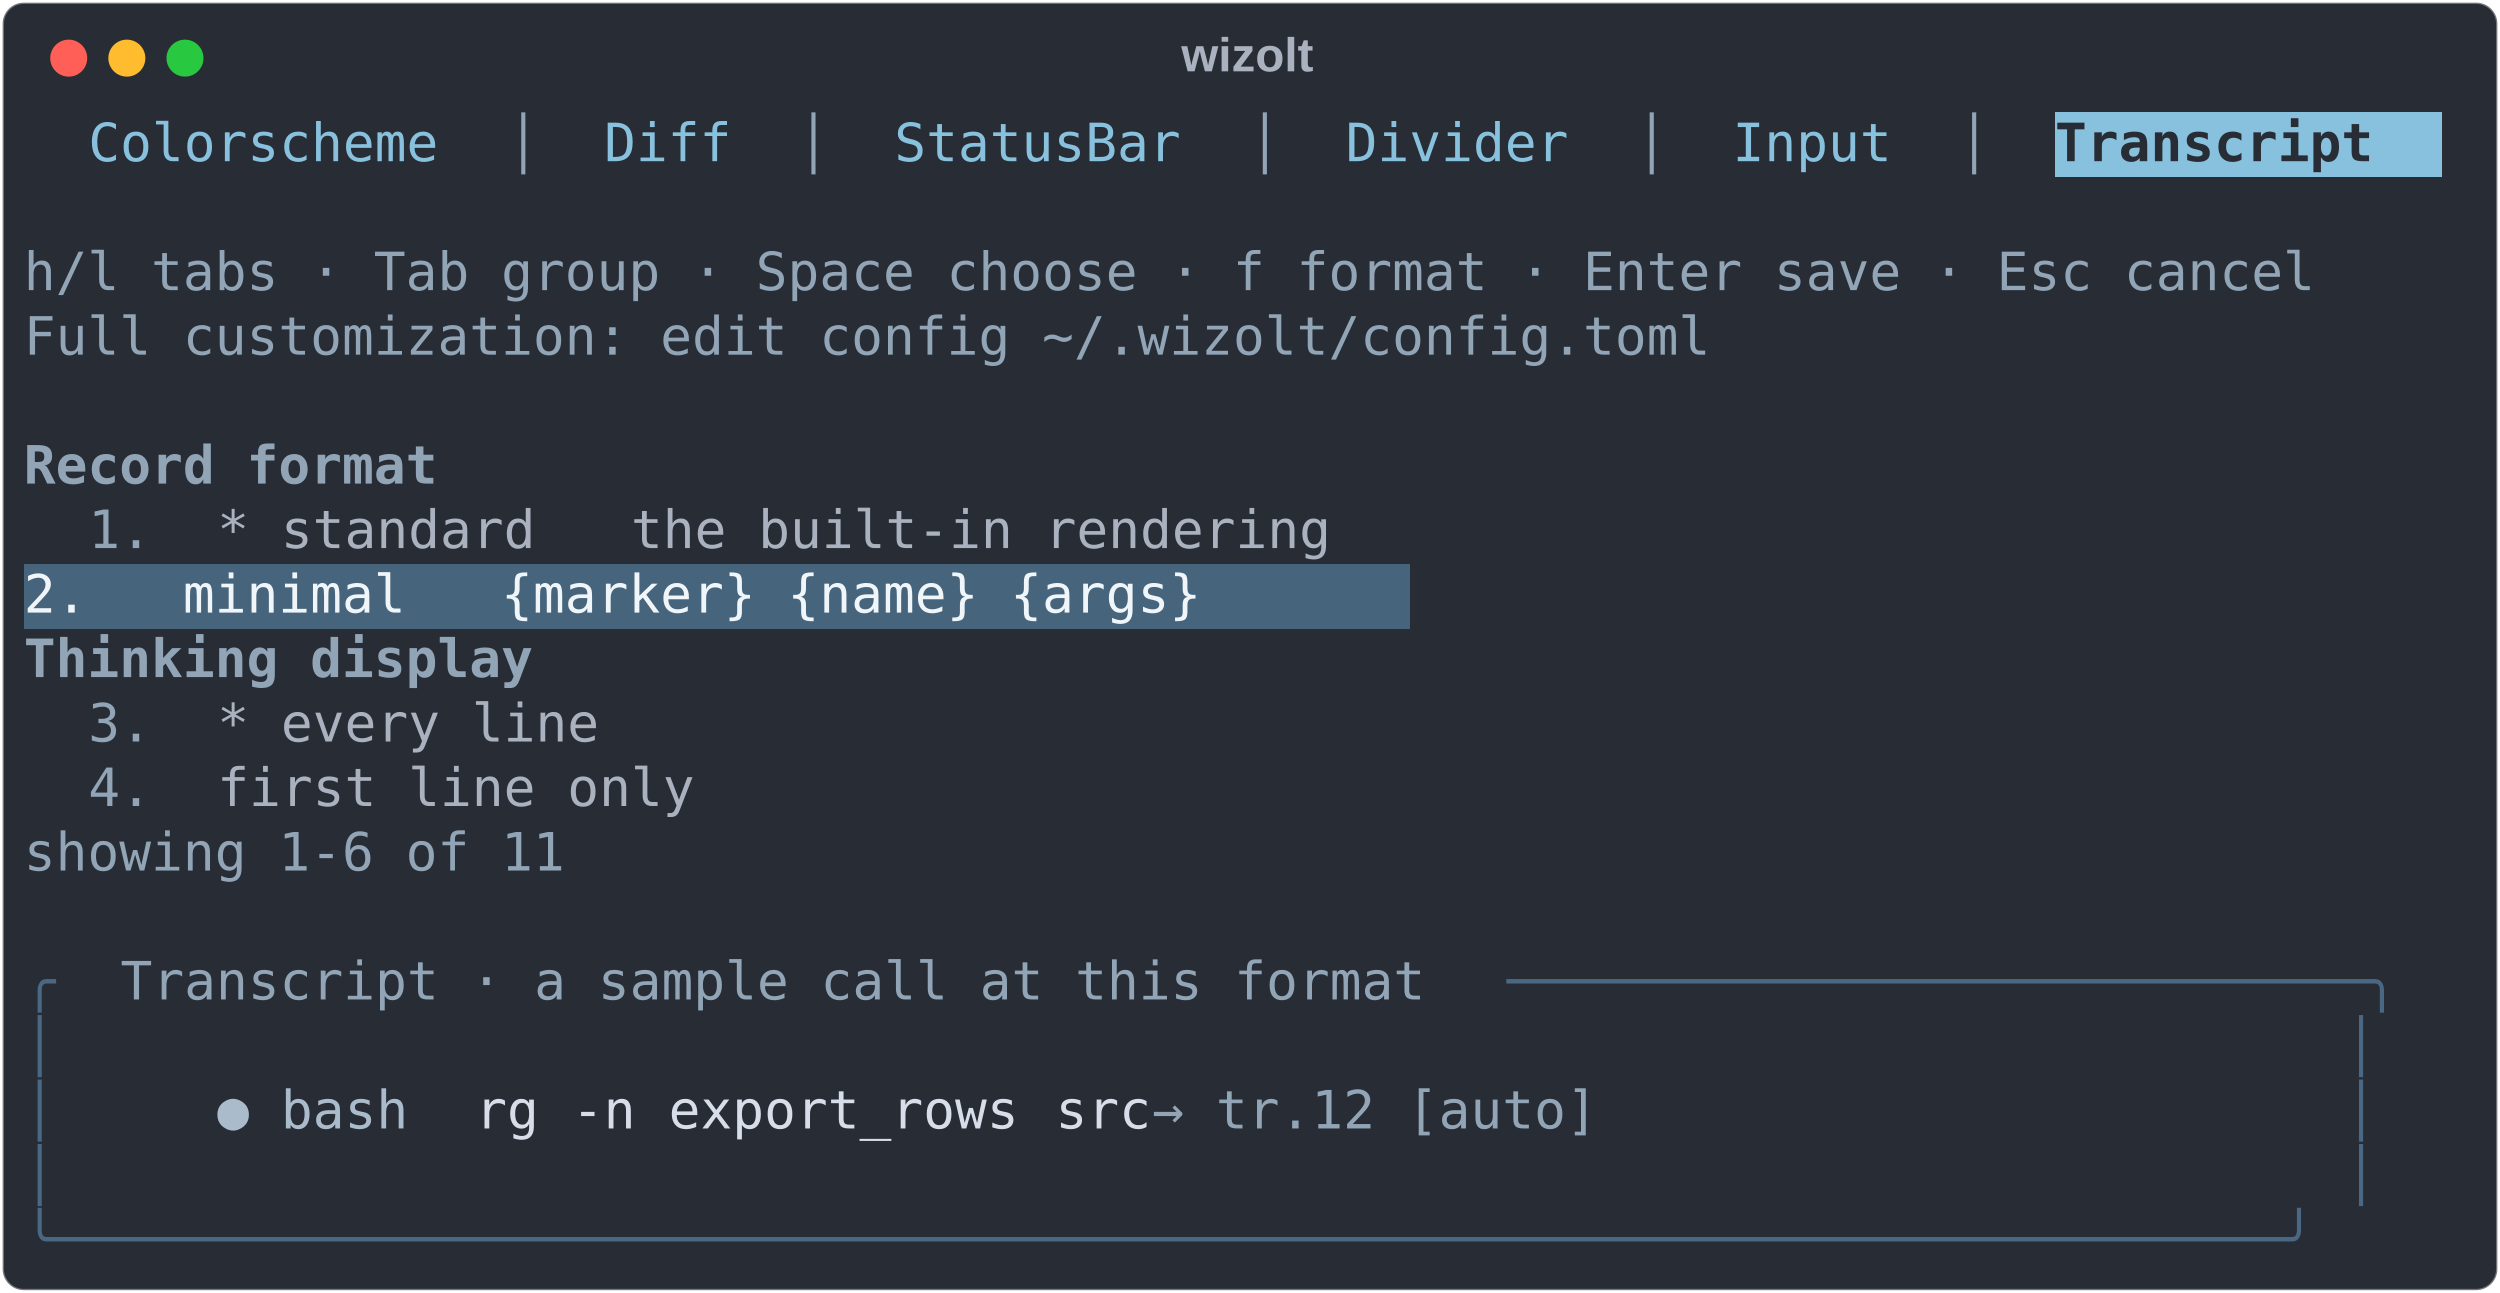
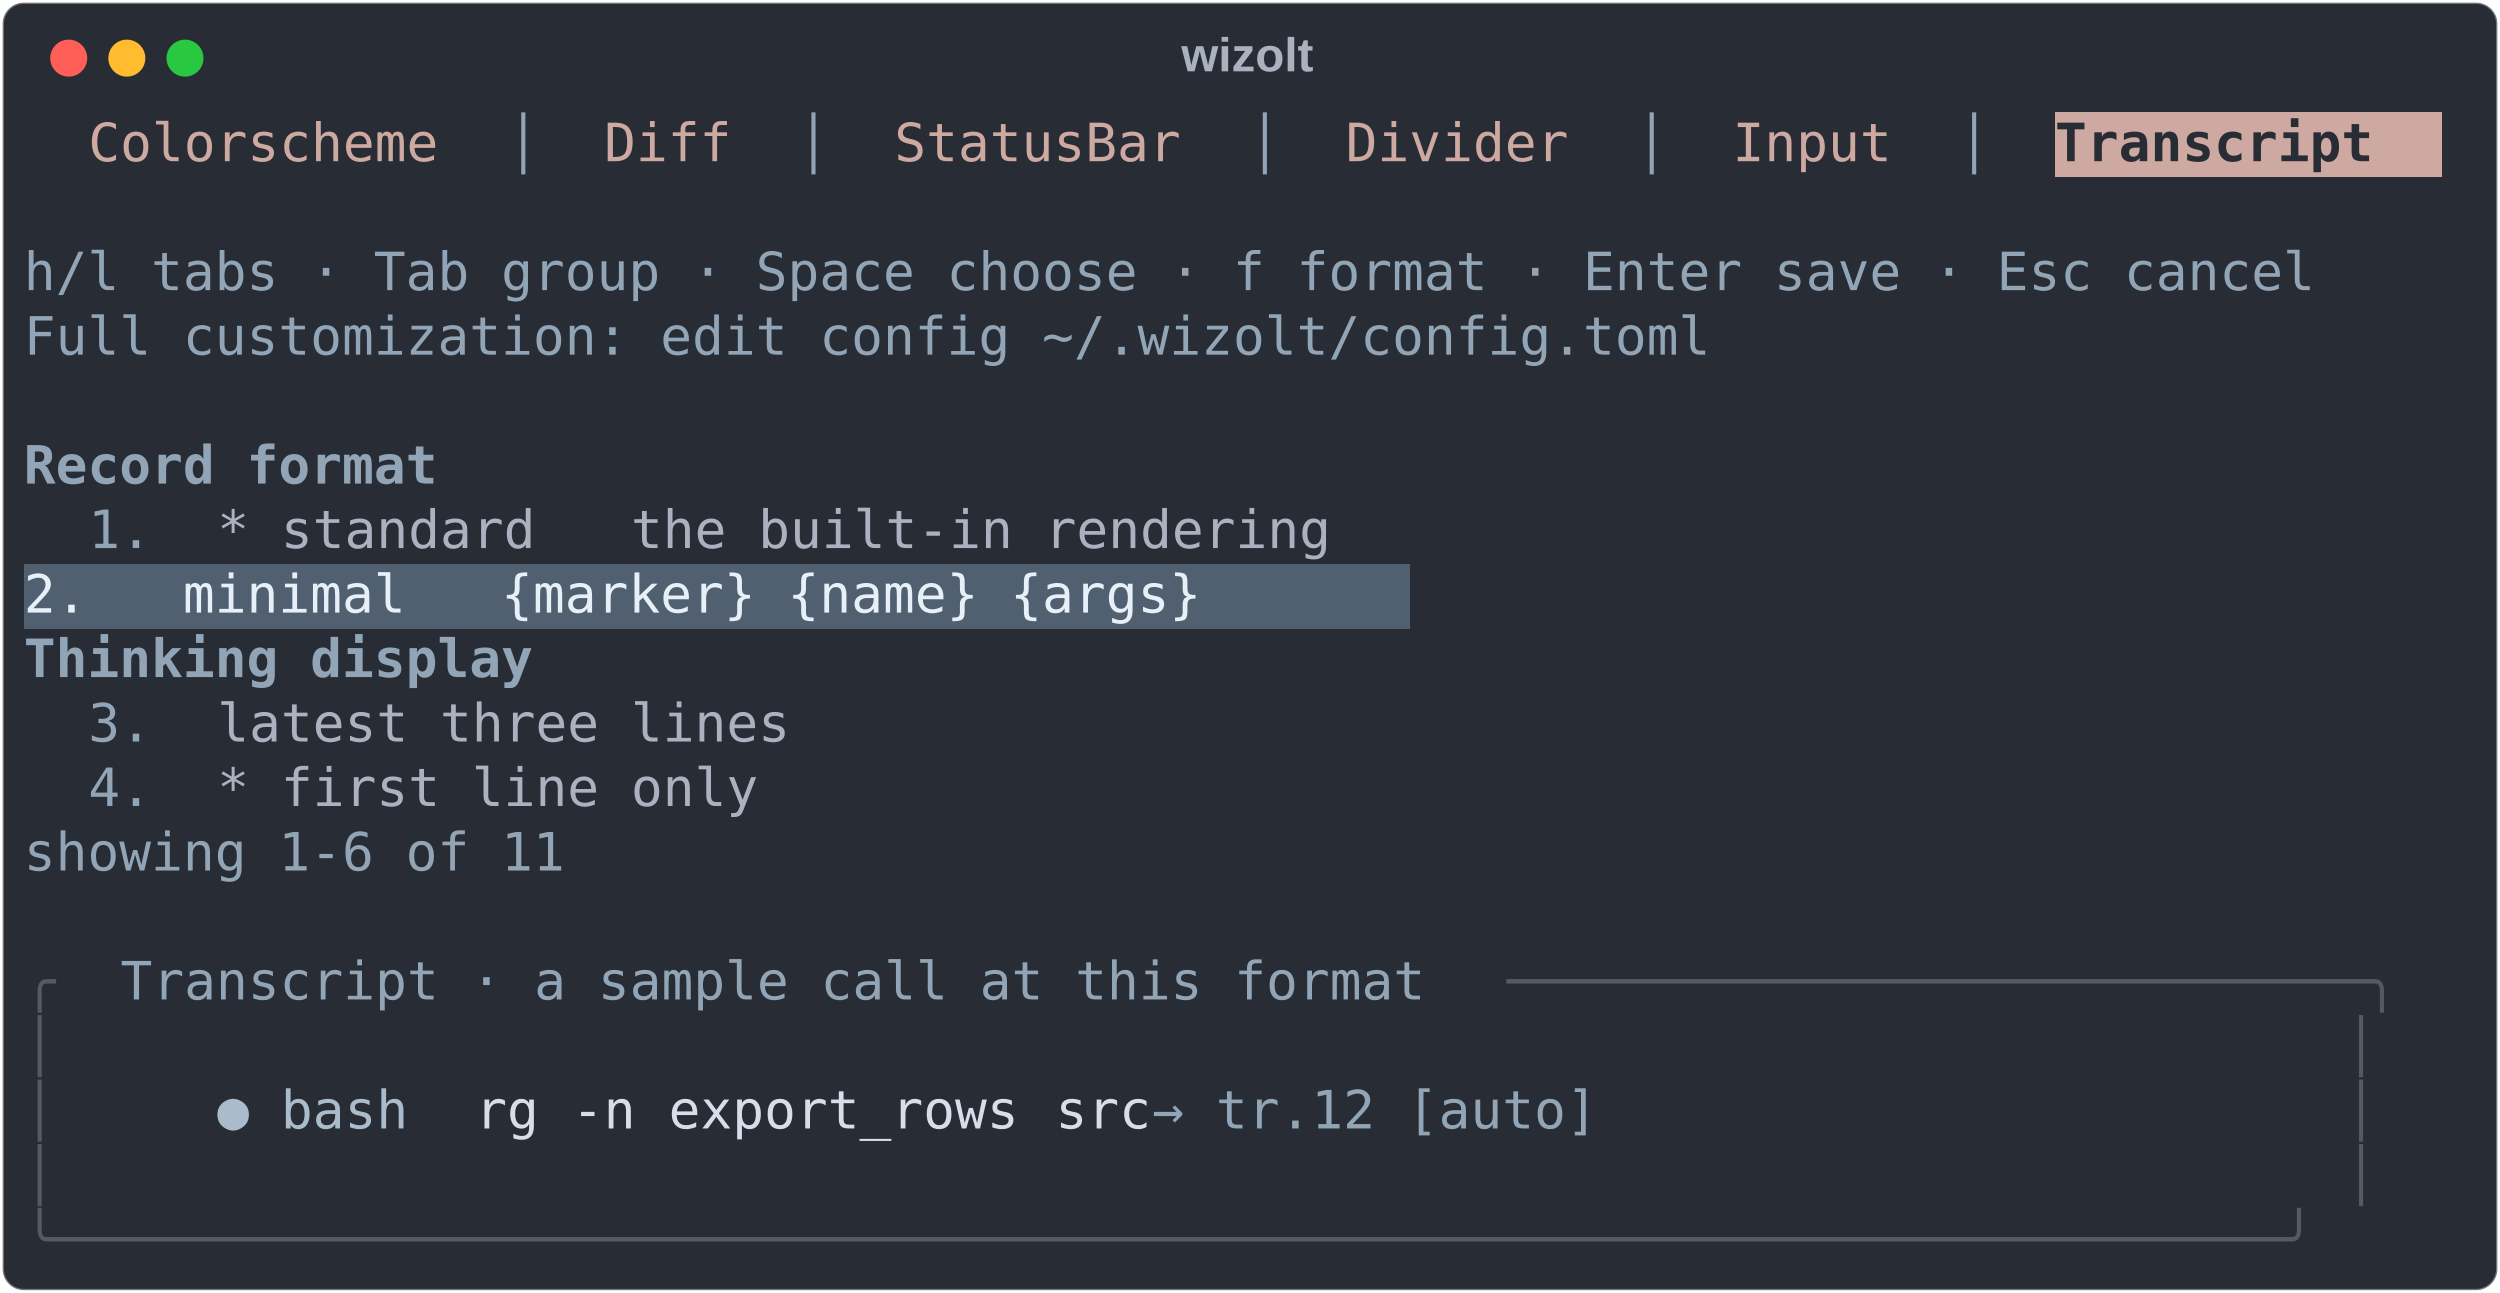
<svg xmlns="http://www.w3.org/2000/svg" class="rich-terminal" viewBox="0 0 946 489.2">
  <style>

    @font-face {
        font-family: "Fira Code";
        src: local("FiraCode-Regular"),
                url("https://cdnjs.cloudflare.com/ajax/libs/firacode/6.2.0/woff2/FiraCode-Regular.woff2") format("woff2"),
                url("https://cdnjs.cloudflare.com/ajax/libs/firacode/6.2.0/woff/FiraCode-Regular.woff") format("woff");
        font-style: normal;
        font-weight: 400;
    }
    @font-face {
        font-family: "Fira Code";
        src: local("FiraCode-Bold"),
                url("https://cdnjs.cloudflare.com/ajax/libs/firacode/6.2.0/woff2/FiraCode-Bold.woff2") format("woff2"),
                url("https://cdnjs.cloudflare.com/ajax/libs/firacode/6.2.0/woff/FiraCode-Bold.woff") format("woff");
        font-style: bold;
        font-weight: 700;
    }

    .appearance-input-editor-matrix {
        font-family: Fira Code, monospace;
        font-size: 20px;
        line-height: 24.4px;
        font-variant-east-asian: full-width;
    }

    .appearance-input-editor-title {
        font-size: 18px;
        font-weight: bold;
        font-family: arial;
    }

    .appearance-input-editor-r1 { fill: #abb2bf }
- .appearance-input-editor-r2 { fill: #88c1dd }
+ .appearance-input-editor-r2 { fill: #cda9a1 }
.appearance-input-editor-r3 { fill: #91a5b7 }
.appearance-input-editor-r4 { fill: #282c34;font-weight: bold }
.appearance-input-editor-r5 { fill: #91a5b7;font-weight: bold }
- .appearance-input-editor-r6 { fill: #eff5f9 }
- .appearance-input-editor-r7 { fill: #4a6884 }
+ .appearance-input-editor-r6 { fill: #e7eff7 }
+ .appearance-input-editor-r7 { fill: #545963 }
.appearance-input-editor-r8 { fill: #aabbcb }
.appearance-input-editor-r9 { fill: #d8dee9 }
    </style>
  <defs>
    <clipPath id="appearance-input-editor-clip-terminal">
      <rect x="0" y="0" width="926.2" height="438.2" />
    </clipPath>
    <clipPath id="appearance-input-editor-line-0">
      <rect x="0" y="1.5" width="927.2" height="24.65" />
    </clipPath>
    <clipPath id="appearance-input-editor-line-1">
      <rect x="0" y="25.9" width="927.2" height="24.65" />
    </clipPath>
    <clipPath id="appearance-input-editor-line-2">
      <rect x="0" y="50.3" width="927.2" height="24.65" />
    </clipPath>
    <clipPath id="appearance-input-editor-line-3">
      <rect x="0" y="74.7" width="927.2" height="24.65" />
    </clipPath>
    <clipPath id="appearance-input-editor-line-4">
      <rect x="0" y="99.1" width="927.2" height="24.65" />
    </clipPath>
    <clipPath id="appearance-input-editor-line-5">
      <rect x="0" y="123.5" width="927.2" height="24.65" />
    </clipPath>
    <clipPath id="appearance-input-editor-line-6">
      <rect x="0" y="147.9" width="927.2" height="24.65" />
    </clipPath>
    <clipPath id="appearance-input-editor-line-7">
      <rect x="0" y="172.3" width="927.2" height="24.65" />
    </clipPath>
    <clipPath id="appearance-input-editor-line-8">
      <rect x="0" y="196.7" width="927.2" height="24.65" />
    </clipPath>
    <clipPath id="appearance-input-editor-line-9">
      <rect x="0" y="221.1" width="927.2" height="24.65" />
    </clipPath>
    <clipPath id="appearance-input-editor-line-10">
      <rect x="0" y="245.5" width="927.2" height="24.65" />
    </clipPath>
    <clipPath id="appearance-input-editor-line-11">
      <rect x="0" y="269.9" width="927.2" height="24.65" />
    </clipPath>
    <clipPath id="appearance-input-editor-line-12">
      <rect x="0" y="294.3" width="927.2" height="24.65" />
    </clipPath>
    <clipPath id="appearance-input-editor-line-13">
      <rect x="0" y="318.7" width="927.2" height="24.65" />
    </clipPath>
    <clipPath id="appearance-input-editor-line-14">
      <rect x="0" y="343.1" width="927.2" height="24.65" />
    </clipPath>
    <clipPath id="appearance-input-editor-line-15">
      <rect x="0" y="367.5" width="927.2" height="24.65" />
    </clipPath>
    <clipPath id="appearance-input-editor-line-16">
      <rect x="0" y="391.9" width="927.2" height="24.65" />
    </clipPath>
  </defs>
  <rect fill="#282c34" stroke="rgba(255,255,255,0.35)" stroke-width="1" x="1" y="1" width="944" height="487.2" rx="8" />
  <text class="appearance-input-editor-title" fill="#abb2bf" text-anchor="middle" x="472" y="27">wizolt</text>
  <g transform="translate(26,22)">
    <circle cx="0" cy="0" r="7" fill="#ff5f57" />
    <circle cx="22" cy="0" r="7" fill="#febc2e" />
    <circle cx="44" cy="0" r="7" fill="#28c840" />
  </g>
  <g transform="translate(9, 41)" clip-path="url(#appearance-input-editor-clip-terminal)">
-     <rect fill="#88c1dd" x="768.6" y="1.5" width="146.4" height="24.65" shape-rendering="crispEdges" />
-     <rect fill="#46657c" x="0" y="172.3" width="524.6" height="24.65" shape-rendering="crispEdges" />
+     <rect fill="#cda9a1" x="768.6" y="1.5" width="146.4" height="24.65" shape-rendering="crispEdges" />
+     <rect fill="#506070" x="0" y="172.3" width="524.6" height="24.65" shape-rendering="crispEdges" />
    <g class="appearance-input-editor-matrix">
      <text class="appearance-input-editor-r2" x="24.4" y="20" textLength="158.6" clip-path="url(#appearance-input-editor-line-0)"> Colorscheme </text>
      <text class="appearance-input-editor-r3" x="183" y="20" textLength="36.6" clip-path="url(#appearance-input-editor-line-0)"> │ </text>
      <text class="appearance-input-editor-r2" x="219.6" y="20" textLength="73.2" clip-path="url(#appearance-input-editor-line-0)"> Diff </text>
      <text class="appearance-input-editor-r3" x="292.8" y="20" textLength="36.6" clip-path="url(#appearance-input-editor-line-0)"> │ </text>
      <text class="appearance-input-editor-r2" x="329.4" y="20" textLength="134.2" clip-path="url(#appearance-input-editor-line-0)"> StatusBar </text>
      <text class="appearance-input-editor-r3" x="463.6" y="20" textLength="36.6" clip-path="url(#appearance-input-editor-line-0)"> │ </text>
      <text class="appearance-input-editor-r2" x="500.2" y="20" textLength="109.8" clip-path="url(#appearance-input-editor-line-0)"> Divider </text>
      <text class="appearance-input-editor-r3" x="610" y="20" textLength="36.6" clip-path="url(#appearance-input-editor-line-0)"> │ </text>
      <text class="appearance-input-editor-r2" x="646.6" y="20" textLength="85.4" clip-path="url(#appearance-input-editor-line-0)"> Input </text>
      <text class="appearance-input-editor-r3" x="732" y="20" textLength="36.6" clip-path="url(#appearance-input-editor-line-0)"> │ </text>
      <text class="appearance-input-editor-r4" x="768.6" y="20" textLength="146.4" clip-path="url(#appearance-input-editor-line-0)"> Transcript </text>
      <text class="appearance-input-editor-r1" x="927.2" y="20" textLength="12.2" clip-path="url(#appearance-input-editor-line-0)">
</text>
      <text class="appearance-input-editor-r1" x="927.2" y="44.4" textLength="12.2" clip-path="url(#appearance-input-editor-line-1)">
</text>
      <text class="appearance-input-editor-r3" x="0" y="68.8" textLength="902.8" clip-path="url(#appearance-input-editor-line-2)">  h/l tabs · Tab group · Space choose · f format · Enter save · Esc cancel</text>
      <text class="appearance-input-editor-r1" x="927.2" y="68.8" textLength="12.2" clip-path="url(#appearance-input-editor-line-2)">
</text>
      <text class="appearance-input-editor-r3" x="0" y="93.2" textLength="671" clip-path="url(#appearance-input-editor-line-3)">  Full customization: edit config ~/.wizolt/config.toml</text>
      <text class="appearance-input-editor-r1" x="927.2" y="93.2" textLength="12.2" clip-path="url(#appearance-input-editor-line-3)">
</text>
      <text class="appearance-input-editor-r1" x="927.2" y="117.6" textLength="12.2" clip-path="url(#appearance-input-editor-line-4)">
</text>
      <text class="appearance-input-editor-r5" x="0" y="142" textLength="183" clip-path="url(#appearance-input-editor-line-5)">  Record format</text>
      <text class="appearance-input-editor-r1" x="927.2" y="142" textLength="12.2" clip-path="url(#appearance-input-editor-line-5)">
</text>
      <text class="appearance-input-editor-r3" x="24.4" y="166.4" textLength="48.8" clip-path="url(#appearance-input-editor-line-6)"> 1. </text>
      <text class="appearance-input-editor-r1" x="73.2" y="166.4" textLength="427" clip-path="url(#appearance-input-editor-line-6)">* standard   the built-in rendering</text>
      <text class="appearance-input-editor-r1" x="927.2" y="166.4" textLength="12.2" clip-path="url(#appearance-input-editor-line-6)">
</text>
      <text class="appearance-input-editor-r6" x="0" y="190.8" textLength="524.6" clip-path="url(#appearance-input-editor-line-7)">   2.   minimal   {marker} {name} {args}   </text>
      <text class="appearance-input-editor-r1" x="927.2" y="190.8" textLength="12.2" clip-path="url(#appearance-input-editor-line-7)">
</text>
      <text class="appearance-input-editor-r5" x="0" y="215.2" textLength="219.6" clip-path="url(#appearance-input-editor-line-8)">  Thinking display</text>
      <text class="appearance-input-editor-r1" x="927.2" y="215.2" textLength="12.2" clip-path="url(#appearance-input-editor-line-8)">
</text>
      <text class="appearance-input-editor-r3" x="24.4" y="239.6" textLength="48.8" clip-path="url(#appearance-input-editor-line-9)"> 3. </text>
-       <text class="appearance-input-editor-r1" x="73.2" y="239.6" textLength="146.4" clip-path="url(#appearance-input-editor-line-9)">* every line</text>
+       <text class="appearance-input-editor-r1" x="73.2" y="239.6" textLength="244" clip-path="url(#appearance-input-editor-line-9)">  latest three lines</text>
      <text class="appearance-input-editor-r1" x="927.2" y="239.6" textLength="12.2" clip-path="url(#appearance-input-editor-line-9)">
</text>
      <text class="appearance-input-editor-r3" x="24.4" y="264" textLength="48.8" clip-path="url(#appearance-input-editor-line-10)"> 4. </text>
-       <text class="appearance-input-editor-r1" x="73.2" y="264" textLength="207.4" clip-path="url(#appearance-input-editor-line-10)">  first line only</text>
+       <text class="appearance-input-editor-r1" x="73.2" y="264" textLength="207.4" clip-path="url(#appearance-input-editor-line-10)">* first line only</text>
      <text class="appearance-input-editor-r1" x="927.2" y="264" textLength="12.2" clip-path="url(#appearance-input-editor-line-10)">
</text>
      <text class="appearance-input-editor-r3" x="0" y="288.4" textLength="231.8" clip-path="url(#appearance-input-editor-line-11)">  showing 1-6 of 11</text>
      <text class="appearance-input-editor-r1" x="927.2" y="288.4" textLength="12.2" clip-path="url(#appearance-input-editor-line-11)">
</text>
      <text class="appearance-input-editor-r1" x="927.2" y="312.8" textLength="12.2" clip-path="url(#appearance-input-editor-line-12)">
</text>
      <text class="appearance-input-editor-r7" x="0" y="337.2" textLength="36.6" clip-path="url(#appearance-input-editor-line-13)">  ╭</text>
      <text class="appearance-input-editor-r3" x="36.6" y="337.2" textLength="524.6" clip-path="url(#appearance-input-editor-line-13)"> Transcript · a sample call at this format </text>
      <text class="appearance-input-editor-r7" x="561.2" y="337.2" textLength="341.6" clip-path="url(#appearance-input-editor-line-13)">───────────────────────────╮</text>
      <text class="appearance-input-editor-r1" x="927.2" y="337.2" textLength="12.2" clip-path="url(#appearance-input-editor-line-13)">
</text>
      <text class="appearance-input-editor-r7" x="0" y="361.6" textLength="48.8" clip-path="url(#appearance-input-editor-line-14)">  │ </text>
      <text class="appearance-input-editor-r7" x="878.4" y="361.6" textLength="24.4" clip-path="url(#appearance-input-editor-line-14)"> │</text>
      <text class="appearance-input-editor-r1" x="927.2" y="361.6" textLength="12.2" clip-path="url(#appearance-input-editor-line-14)">
</text>
      <text class="appearance-input-editor-r7" x="0" y="386" textLength="48.8" clip-path="url(#appearance-input-editor-line-15)">  │ </text>
      <text class="appearance-input-editor-r8" x="73.2" y="386" textLength="73.2" clip-path="url(#appearance-input-editor-line-15)">● bash</text>
      <text class="appearance-input-editor-r9" x="170.8" y="386" textLength="24.4" clip-path="url(#appearance-input-editor-line-15)">rg</text>
      <text class="appearance-input-editor-r9" x="207.4" y="386" textLength="24.4" clip-path="url(#appearance-input-editor-line-15)">-n</text>
      <text class="appearance-input-editor-r9" x="244" y="386" textLength="134.2" clip-path="url(#appearance-input-editor-line-15)">export_rows</text>
      <text class="appearance-input-editor-r9" x="390.4" y="386" textLength="36.6" clip-path="url(#appearance-input-editor-line-15)">src</text>
      <text class="appearance-input-editor-r3" x="427" y="386" textLength="183" clip-path="url(#appearance-input-editor-line-15)"> → tr.12 [auto]</text>
      <text class="appearance-input-editor-r7" x="878.4" y="386" textLength="24.4" clip-path="url(#appearance-input-editor-line-15)"> │</text>
      <text class="appearance-input-editor-r1" x="927.2" y="386" textLength="12.2" clip-path="url(#appearance-input-editor-line-15)">
</text>
      <text class="appearance-input-editor-r7" x="0" y="410.4" textLength="48.8" clip-path="url(#appearance-input-editor-line-16)">  │ </text>
      <text class="appearance-input-editor-r7" x="878.4" y="410.4" textLength="24.4" clip-path="url(#appearance-input-editor-line-16)"> │</text>
      <text class="appearance-input-editor-r1" x="927.2" y="410.4" textLength="12.2" clip-path="url(#appearance-input-editor-line-16)">
</text>
      <text class="appearance-input-editor-r7" x="0" y="434.8" textLength="902.8" clip-path="url(#appearance-input-editor-line-17)">  ╰──────────────────────────────────────────────────────────────────────╯</text>
      <text class="appearance-input-editor-r1" x="927.2" y="434.8" textLength="12.2" clip-path="url(#appearance-input-editor-line-17)">
</text>
    </g>
  </g>
</svg>
